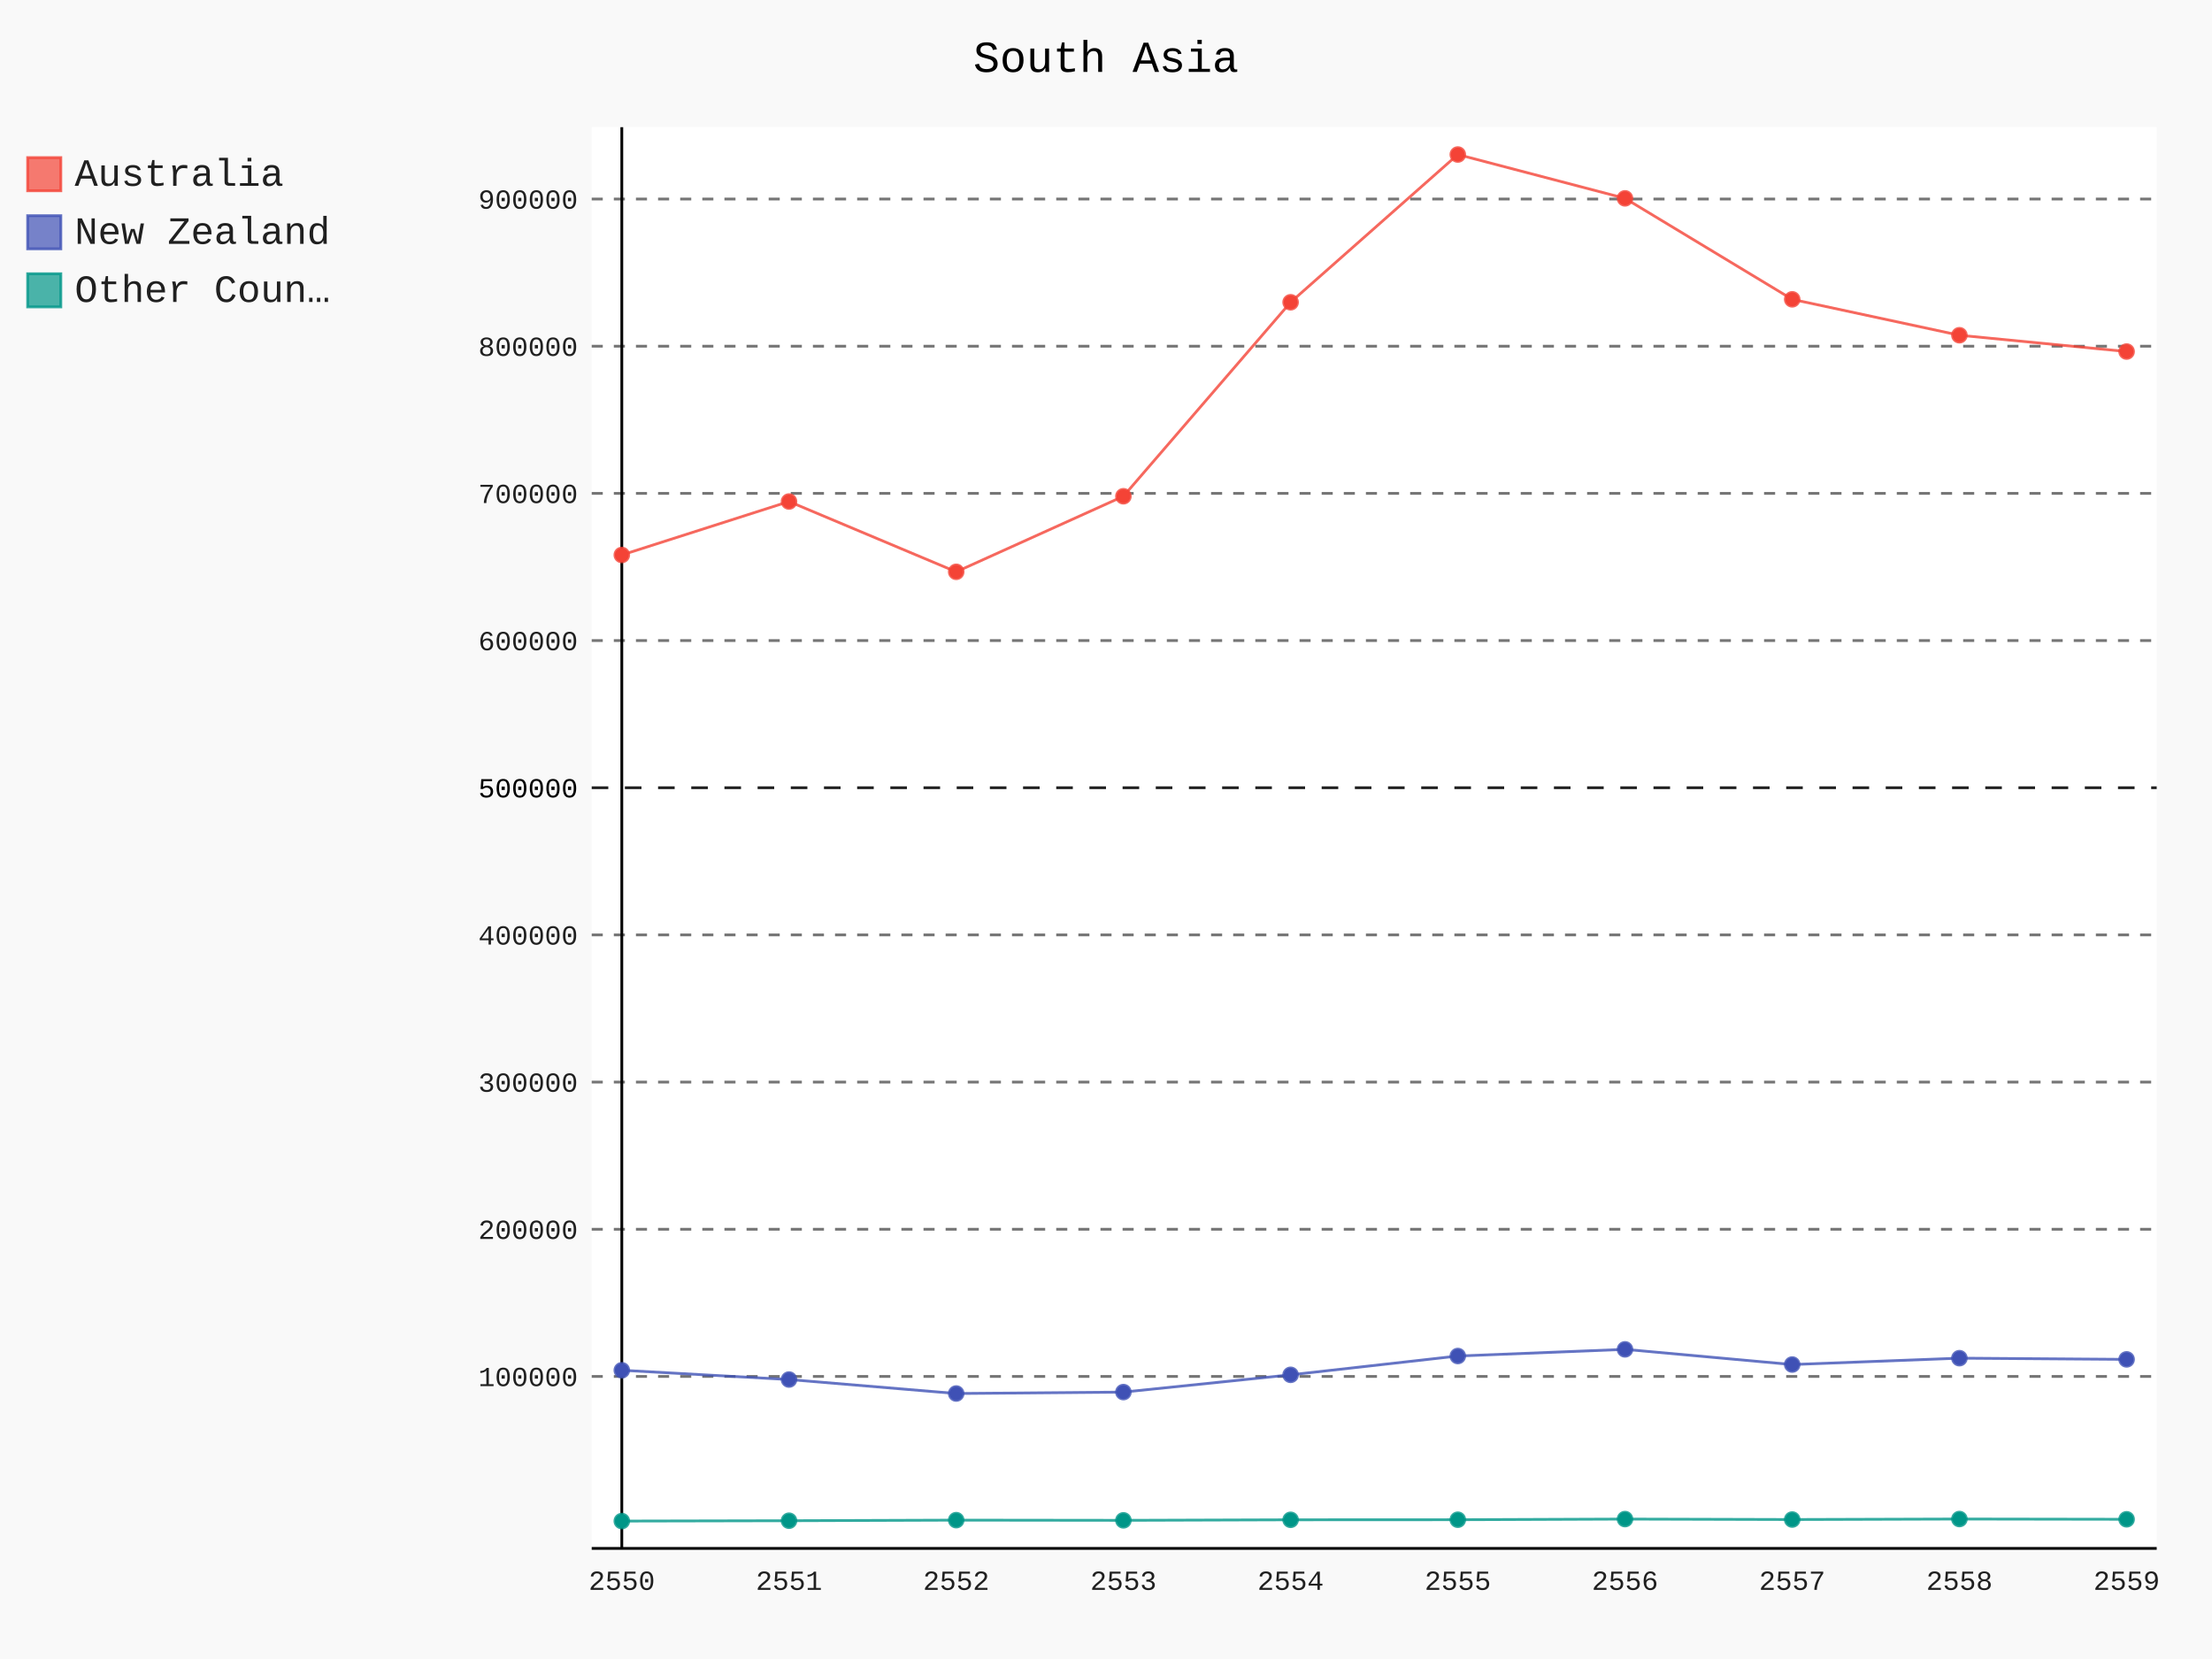
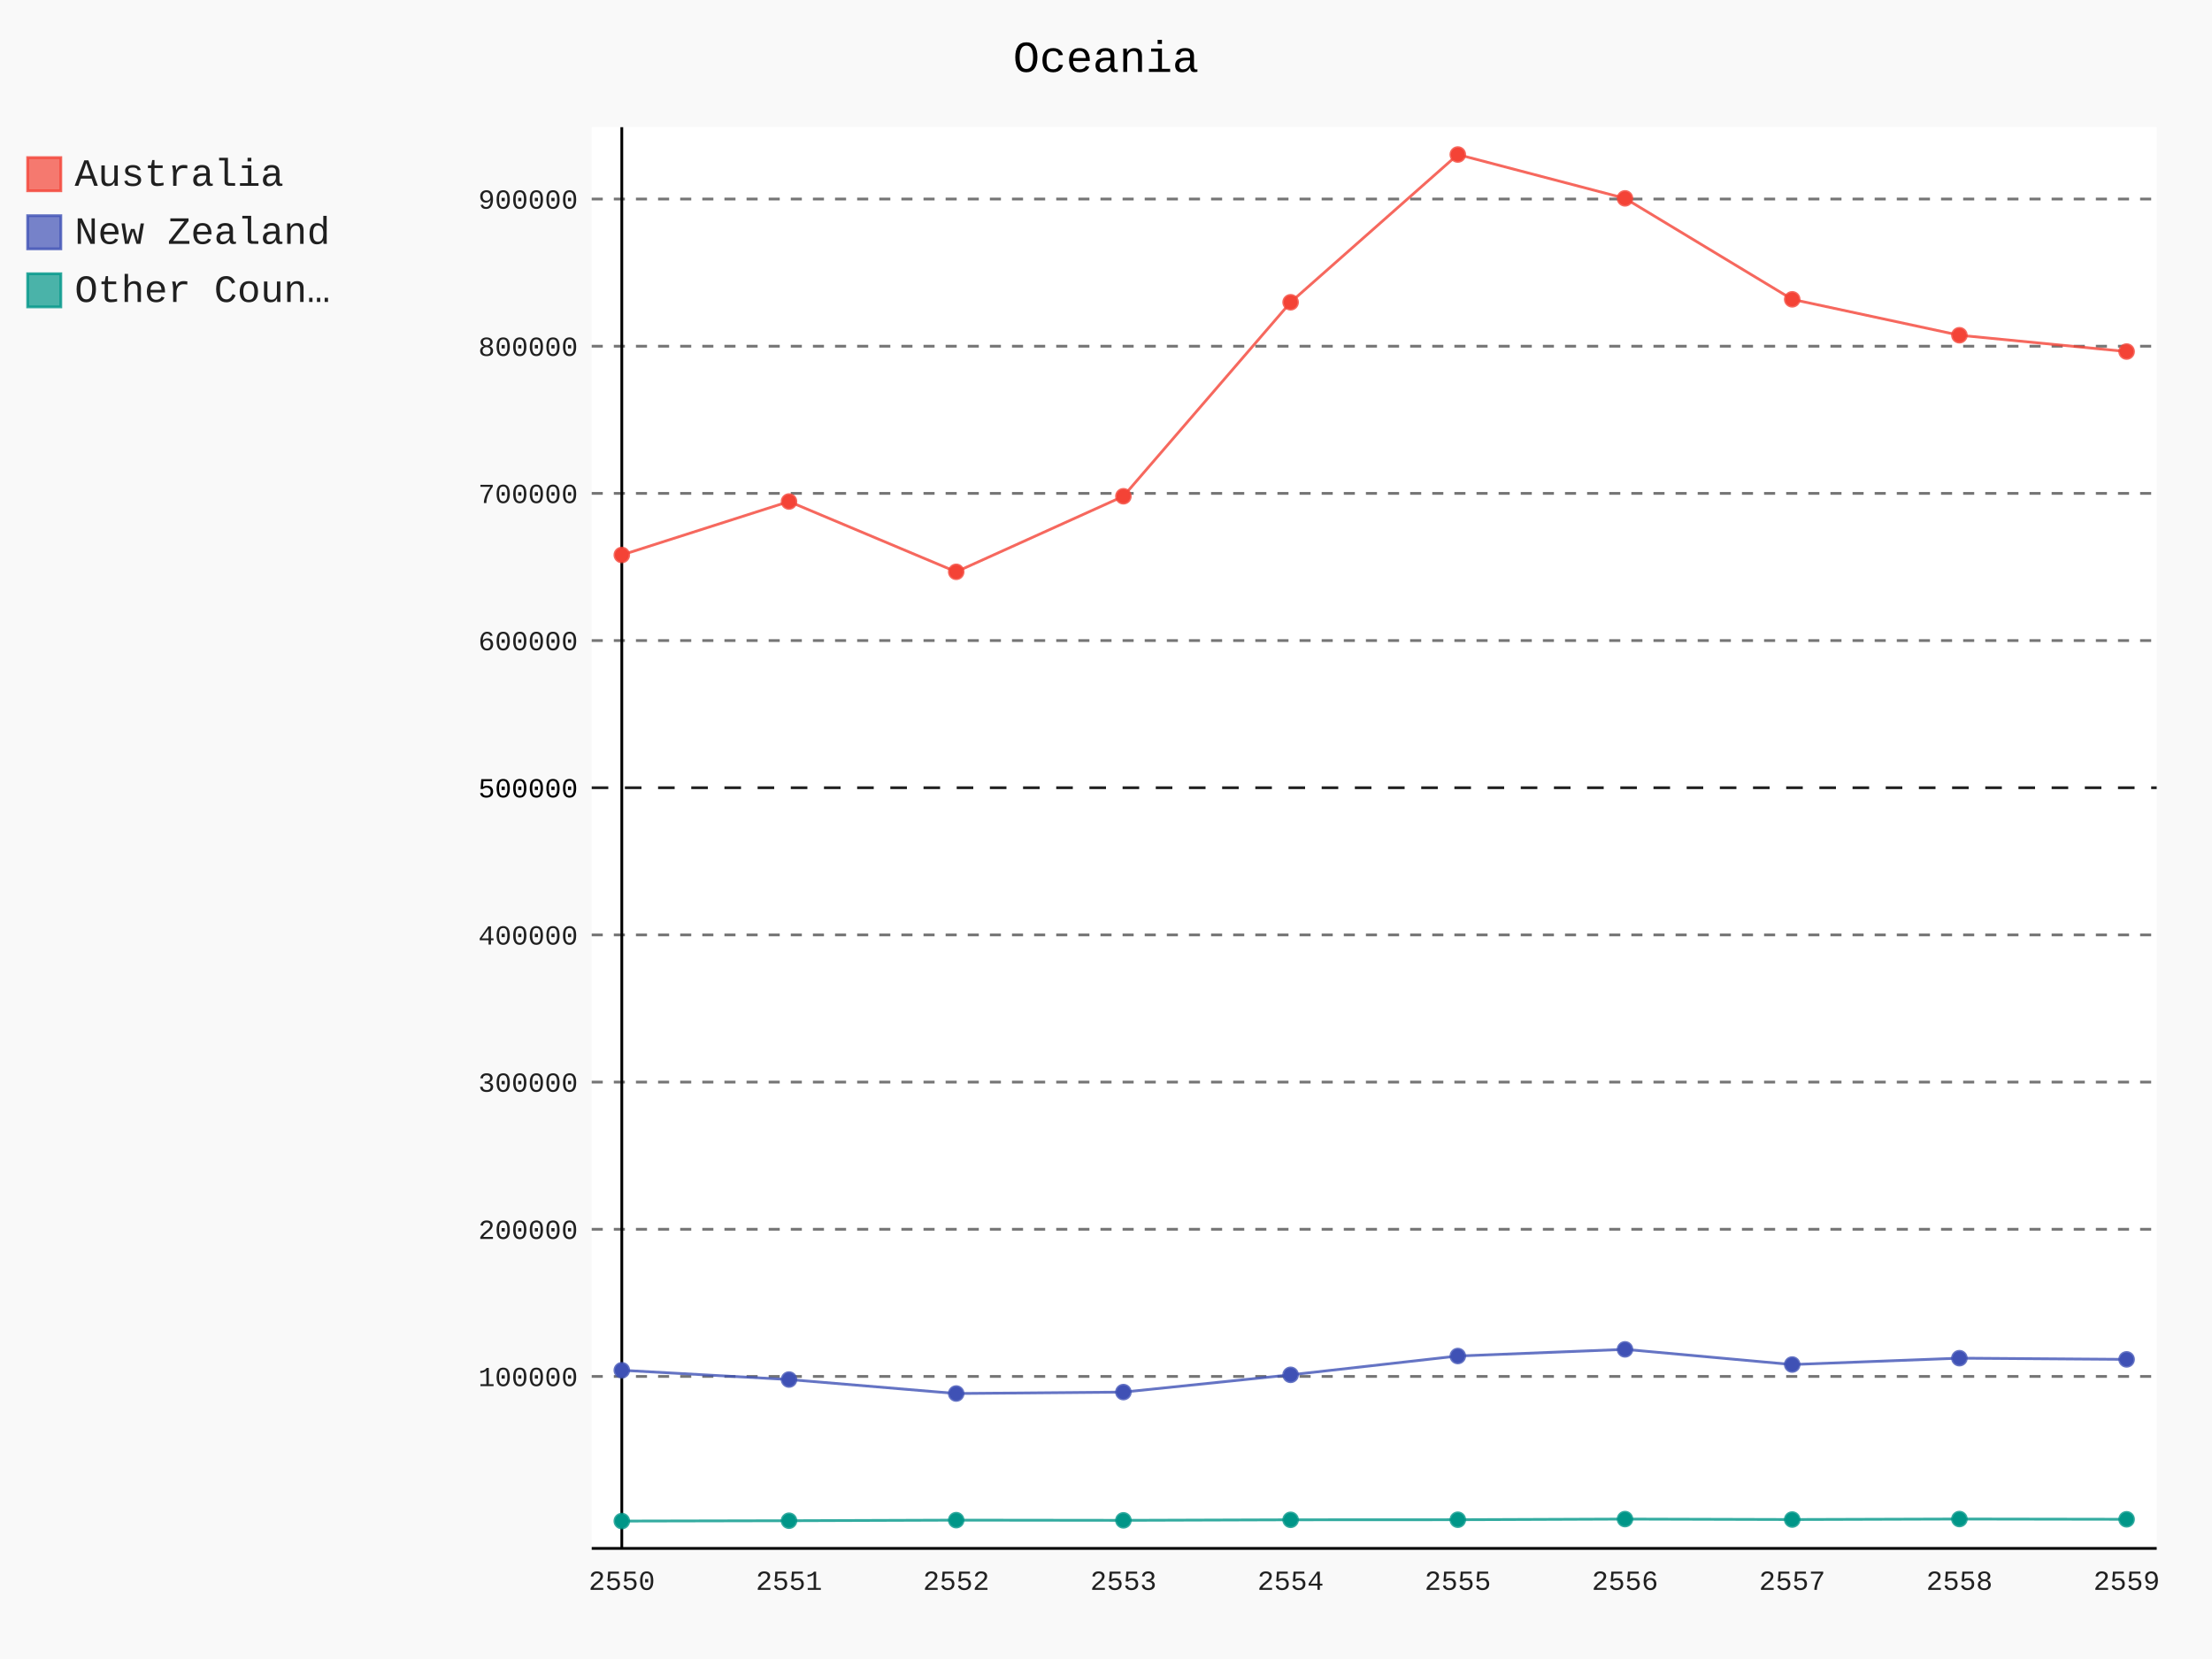
- <svg xmlns="http://www.w3.org/2000/svg" id="chart-cf26f8ad-b2d6-4524-b880-0f06d3b173b7" class="pygal-chart" viewBox="0 0 800 600">
+ <svg xmlns="http://www.w3.org/2000/svg" id="chart-8c56146e-6ca0-404e-8dac-ed572acd4910" class="pygal-chart" viewBox="0 0 800 600">
  <defs>
-     <style type="text/css">#chart-cf26f8ad-b2d6-4524-b880-0f06d3b173b7{-webkit-user-select:none;-webkit-font-smoothing:antialiased;font-family:Consolas,"Liberation Mono",Menlo,Courier,monospace}#chart-cf26f8ad-b2d6-4524-b880-0f06d3b173b7 .title{font-family:Consolas,"Liberation Mono",Menlo,Courier,monospace;font-size:16px}#chart-cf26f8ad-b2d6-4524-b880-0f06d3b173b7 .legends .legend text{font-family:Consolas,"Liberation Mono",Menlo,Courier,monospace;font-size:14px}#chart-cf26f8ad-b2d6-4524-b880-0f06d3b173b7 .axis text{font-family:Consolas,"Liberation Mono",Menlo,Courier,monospace;font-size:10px}#chart-cf26f8ad-b2d6-4524-b880-0f06d3b173b7 .axis text.major{font-family:Consolas,"Liberation Mono",Menlo,Courier,monospace;font-size:10px}#chart-cf26f8ad-b2d6-4524-b880-0f06d3b173b7 .text-overlay text.value{font-family:Consolas,"Liberation Mono",Menlo,Courier,monospace;font-size:16px}#chart-cf26f8ad-b2d6-4524-b880-0f06d3b173b7 .text-overlay text.label{font-family:Consolas,"Liberation Mono",Menlo,Courier,monospace;font-size:10px}#chart-cf26f8ad-b2d6-4524-b880-0f06d3b173b7 .tooltip{font-family:Consolas,"Liberation Mono",Menlo,Courier,monospace;font-size:14px}#chart-cf26f8ad-b2d6-4524-b880-0f06d3b173b7 text.no_data{font-family:Consolas,"Liberation Mono",Menlo,Courier,monospace;font-size:64px}
- #chart-cf26f8ad-b2d6-4524-b880-0f06d3b173b7{background-color:rgba(249,249,249,1)}#chart-cf26f8ad-b2d6-4524-b880-0f06d3b173b7 path,#chart-cf26f8ad-b2d6-4524-b880-0f06d3b173b7 line,#chart-cf26f8ad-b2d6-4524-b880-0f06d3b173b7 rect,#chart-cf26f8ad-b2d6-4524-b880-0f06d3b173b7 circle{-webkit-transition:150ms;-moz-transition:150ms;transition:150ms}#chart-cf26f8ad-b2d6-4524-b880-0f06d3b173b7 .graph &gt; .background{fill:rgba(249,249,249,1)}#chart-cf26f8ad-b2d6-4524-b880-0f06d3b173b7 .plot &gt; .background{fill:rgba(255,255,255,1)}#chart-cf26f8ad-b2d6-4524-b880-0f06d3b173b7 .graph{fill:rgba(0,0,0,.87)}#chart-cf26f8ad-b2d6-4524-b880-0f06d3b173b7 text.no_data{fill:rgba(0,0,0,1)}#chart-cf26f8ad-b2d6-4524-b880-0f06d3b173b7 .title{fill:rgba(0,0,0,1)}#chart-cf26f8ad-b2d6-4524-b880-0f06d3b173b7 .legends .legend text{fill:rgba(0,0,0,.87)}#chart-cf26f8ad-b2d6-4524-b880-0f06d3b173b7 .legends .legend:hover text{fill:rgba(0,0,0,1)}#chart-cf26f8ad-b2d6-4524-b880-0f06d3b173b7 .axis .line{stroke:rgba(0,0,0,1)}#chart-cf26f8ad-b2d6-4524-b880-0f06d3b173b7 .axis .guide.line{stroke:rgba(0,0,0,.54)}#chart-cf26f8ad-b2d6-4524-b880-0f06d3b173b7 .axis .major.line{stroke:rgba(0,0,0,.87)}#chart-cf26f8ad-b2d6-4524-b880-0f06d3b173b7 .axis text.major{fill:rgba(0,0,0,1)}#chart-cf26f8ad-b2d6-4524-b880-0f06d3b173b7 .axis.y .guides:hover .guide.line,#chart-cf26f8ad-b2d6-4524-b880-0f06d3b173b7 .line-graph .axis.x .guides:hover .guide.line,#chart-cf26f8ad-b2d6-4524-b880-0f06d3b173b7 .stackedline-graph .axis.x .guides:hover .guide.line,#chart-cf26f8ad-b2d6-4524-b880-0f06d3b173b7 .xy-graph .axis.x .guides:hover .guide.line{stroke:rgba(0,0,0,1)}#chart-cf26f8ad-b2d6-4524-b880-0f06d3b173b7 .axis .guides:hover text{fill:rgba(0,0,0,1)}#chart-cf26f8ad-b2d6-4524-b880-0f06d3b173b7 .reactive{fill-opacity:.7;stroke-opacity:.8}#chart-cf26f8ad-b2d6-4524-b880-0f06d3b173b7 .ci{stroke:rgba(0,0,0,.87)}#chart-cf26f8ad-b2d6-4524-b880-0f06d3b173b7 .reactive.active,#chart-cf26f8ad-b2d6-4524-b880-0f06d3b173b7 .active .reactive{fill-opacity:.8;stroke-opacity:.9;stroke-width:4}#chart-cf26f8ad-b2d6-4524-b880-0f06d3b173b7 .ci .reactive.active{stroke-width:1.5}#chart-cf26f8ad-b2d6-4524-b880-0f06d3b173b7 .series text{fill:rgba(0,0,0,1)}#chart-cf26f8ad-b2d6-4524-b880-0f06d3b173b7 .tooltip rect{fill:rgba(255,255,255,1);stroke:rgba(0,0,0,1);-webkit-transition:opacity 150ms;-moz-transition:opacity 150ms;transition:opacity 150ms}#chart-cf26f8ad-b2d6-4524-b880-0f06d3b173b7 .tooltip .label{fill:rgba(0,0,0,.87)}#chart-cf26f8ad-b2d6-4524-b880-0f06d3b173b7 .tooltip .label{fill:rgba(0,0,0,.87)}#chart-cf26f8ad-b2d6-4524-b880-0f06d3b173b7 .tooltip .legend{font-size:.8em;fill:rgba(0,0,0,.54)}#chart-cf26f8ad-b2d6-4524-b880-0f06d3b173b7 .tooltip .x_label{font-size:.6em;fill:rgba(0,0,0,1)}#chart-cf26f8ad-b2d6-4524-b880-0f06d3b173b7 .tooltip .xlink{font-size:.5em;text-decoration:underline}#chart-cf26f8ad-b2d6-4524-b880-0f06d3b173b7 .tooltip .value{font-size:1.5em}#chart-cf26f8ad-b2d6-4524-b880-0f06d3b173b7 .bound{font-size:.5em}#chart-cf26f8ad-b2d6-4524-b880-0f06d3b173b7 .max-value{font-size:.75em;fill:rgba(0,0,0,.54)}#chart-cf26f8ad-b2d6-4524-b880-0f06d3b173b7 .map-element{fill:rgba(255,255,255,1);stroke:rgba(0,0,0,.54) !important}#chart-cf26f8ad-b2d6-4524-b880-0f06d3b173b7 .map-element .reactive{fill-opacity:inherit;stroke-opacity:inherit}#chart-cf26f8ad-b2d6-4524-b880-0f06d3b173b7 .color-0,#chart-cf26f8ad-b2d6-4524-b880-0f06d3b173b7 .color-0 a:visited{stroke:#F44336;fill:#F44336}#chart-cf26f8ad-b2d6-4524-b880-0f06d3b173b7 .color-1,#chart-cf26f8ad-b2d6-4524-b880-0f06d3b173b7 .color-1 a:visited{stroke:#3F51B5;fill:#3F51B5}#chart-cf26f8ad-b2d6-4524-b880-0f06d3b173b7 .color-2,#chart-cf26f8ad-b2d6-4524-b880-0f06d3b173b7 .color-2 a:visited{stroke:#009688;fill:#009688}#chart-cf26f8ad-b2d6-4524-b880-0f06d3b173b7 .text-overlay .color-0 text{fill:black}#chart-cf26f8ad-b2d6-4524-b880-0f06d3b173b7 .text-overlay .color-1 text{fill:black}#chart-cf26f8ad-b2d6-4524-b880-0f06d3b173b7 .text-overlay .color-2 text{fill:black}
- #chart-cf26f8ad-b2d6-4524-b880-0f06d3b173b7 text.no_data{text-anchor:middle}#chart-cf26f8ad-b2d6-4524-b880-0f06d3b173b7 .guide.line{fill:none}#chart-cf26f8ad-b2d6-4524-b880-0f06d3b173b7 .centered{text-anchor:middle}#chart-cf26f8ad-b2d6-4524-b880-0f06d3b173b7 .title{text-anchor:middle}#chart-cf26f8ad-b2d6-4524-b880-0f06d3b173b7 .legends .legend text{fill-opacity:1}#chart-cf26f8ad-b2d6-4524-b880-0f06d3b173b7 .axis.x text{text-anchor:middle}#chart-cf26f8ad-b2d6-4524-b880-0f06d3b173b7 .axis.x:not(.web) text[transform]{text-anchor:start}#chart-cf26f8ad-b2d6-4524-b880-0f06d3b173b7 .axis.x:not(.web) text[transform].backwards{text-anchor:end}#chart-cf26f8ad-b2d6-4524-b880-0f06d3b173b7 .axis.y text{text-anchor:end}#chart-cf26f8ad-b2d6-4524-b880-0f06d3b173b7 .axis.y text[transform].backwards{text-anchor:start}#chart-cf26f8ad-b2d6-4524-b880-0f06d3b173b7 .axis.y2 text{text-anchor:start}#chart-cf26f8ad-b2d6-4524-b880-0f06d3b173b7 .axis.y2 text[transform].backwards{text-anchor:end}#chart-cf26f8ad-b2d6-4524-b880-0f06d3b173b7 .axis .guide.line{stroke-dasharray:4,4}#chart-cf26f8ad-b2d6-4524-b880-0f06d3b173b7 .axis .major.guide.line{stroke-dasharray:6,6}#chart-cf26f8ad-b2d6-4524-b880-0f06d3b173b7 .horizontal .axis.y .guide.line,#chart-cf26f8ad-b2d6-4524-b880-0f06d3b173b7 .horizontal .axis.y2 .guide.line,#chart-cf26f8ad-b2d6-4524-b880-0f06d3b173b7 .vertical .axis.x .guide.line{opacity:0}#chart-cf26f8ad-b2d6-4524-b880-0f06d3b173b7 .horizontal .axis.always_show .guide.line,#chart-cf26f8ad-b2d6-4524-b880-0f06d3b173b7 .vertical .axis.always_show .guide.line{opacity:1 !important}#chart-cf26f8ad-b2d6-4524-b880-0f06d3b173b7 .axis.y .guides:hover .guide.line,#chart-cf26f8ad-b2d6-4524-b880-0f06d3b173b7 .axis.y2 .guides:hover .guide.line,#chart-cf26f8ad-b2d6-4524-b880-0f06d3b173b7 .axis.x .guides:hover .guide.line{opacity:1}#chart-cf26f8ad-b2d6-4524-b880-0f06d3b173b7 .axis .guides:hover text{opacity:1}#chart-cf26f8ad-b2d6-4524-b880-0f06d3b173b7 .nofill{fill:none}#chart-cf26f8ad-b2d6-4524-b880-0f06d3b173b7 .subtle-fill{fill-opacity:.2}#chart-cf26f8ad-b2d6-4524-b880-0f06d3b173b7 .dot{stroke-width:1px;fill-opacity:1}#chart-cf26f8ad-b2d6-4524-b880-0f06d3b173b7 .dot.active{stroke-width:5px}#chart-cf26f8ad-b2d6-4524-b880-0f06d3b173b7 .dot.negative{fill:transparent}#chart-cf26f8ad-b2d6-4524-b880-0f06d3b173b7 text,#chart-cf26f8ad-b2d6-4524-b880-0f06d3b173b7 tspan{stroke:none !important}#chart-cf26f8ad-b2d6-4524-b880-0f06d3b173b7 .series text.active{opacity:1}#chart-cf26f8ad-b2d6-4524-b880-0f06d3b173b7 .tooltip rect{fill-opacity:.95;stroke-width:.5}#chart-cf26f8ad-b2d6-4524-b880-0f06d3b173b7 .tooltip text{fill-opacity:1}#chart-cf26f8ad-b2d6-4524-b880-0f06d3b173b7 .showable{visibility:hidden}#chart-cf26f8ad-b2d6-4524-b880-0f06d3b173b7 .showable.shown{visibility:visible}#chart-cf26f8ad-b2d6-4524-b880-0f06d3b173b7 .gauge-background{fill:rgba(229,229,229,1);stroke:none}#chart-cf26f8ad-b2d6-4524-b880-0f06d3b173b7 .bg-lines{stroke:rgba(249,249,249,1);stroke-width:2px}</style>
+     <style type="text/css">#chart-8c56146e-6ca0-404e-8dac-ed572acd4910{-webkit-user-select:none;-webkit-font-smoothing:antialiased;font-family:Consolas,"Liberation Mono",Menlo,Courier,monospace}#chart-8c56146e-6ca0-404e-8dac-ed572acd4910 .title{font-family:Consolas,"Liberation Mono",Menlo,Courier,monospace;font-size:16px}#chart-8c56146e-6ca0-404e-8dac-ed572acd4910 .legends .legend text{font-family:Consolas,"Liberation Mono",Menlo,Courier,monospace;font-size:14px}#chart-8c56146e-6ca0-404e-8dac-ed572acd4910 .axis text{font-family:Consolas,"Liberation Mono",Menlo,Courier,monospace;font-size:10px}#chart-8c56146e-6ca0-404e-8dac-ed572acd4910 .axis text.major{font-family:Consolas,"Liberation Mono",Menlo,Courier,monospace;font-size:10px}#chart-8c56146e-6ca0-404e-8dac-ed572acd4910 .text-overlay text.value{font-family:Consolas,"Liberation Mono",Menlo,Courier,monospace;font-size:16px}#chart-8c56146e-6ca0-404e-8dac-ed572acd4910 .text-overlay text.label{font-family:Consolas,"Liberation Mono",Menlo,Courier,monospace;font-size:10px}#chart-8c56146e-6ca0-404e-8dac-ed572acd4910 .tooltip{font-family:Consolas,"Liberation Mono",Menlo,Courier,monospace;font-size:14px}#chart-8c56146e-6ca0-404e-8dac-ed572acd4910 text.no_data{font-family:Consolas,"Liberation Mono",Menlo,Courier,monospace;font-size:64px}
+ #chart-8c56146e-6ca0-404e-8dac-ed572acd4910{background-color:rgba(249,249,249,1)}#chart-8c56146e-6ca0-404e-8dac-ed572acd4910 path,#chart-8c56146e-6ca0-404e-8dac-ed572acd4910 line,#chart-8c56146e-6ca0-404e-8dac-ed572acd4910 rect,#chart-8c56146e-6ca0-404e-8dac-ed572acd4910 circle{-webkit-transition:150ms;-moz-transition:150ms;transition:150ms}#chart-8c56146e-6ca0-404e-8dac-ed572acd4910 .graph &gt; .background{fill:rgba(249,249,249,1)}#chart-8c56146e-6ca0-404e-8dac-ed572acd4910 .plot &gt; .background{fill:rgba(255,255,255,1)}#chart-8c56146e-6ca0-404e-8dac-ed572acd4910 .graph{fill:rgba(0,0,0,.87)}#chart-8c56146e-6ca0-404e-8dac-ed572acd4910 text.no_data{fill:rgba(0,0,0,1)}#chart-8c56146e-6ca0-404e-8dac-ed572acd4910 .title{fill:rgba(0,0,0,1)}#chart-8c56146e-6ca0-404e-8dac-ed572acd4910 .legends .legend text{fill:rgba(0,0,0,.87)}#chart-8c56146e-6ca0-404e-8dac-ed572acd4910 .legends .legend:hover text{fill:rgba(0,0,0,1)}#chart-8c56146e-6ca0-404e-8dac-ed572acd4910 .axis .line{stroke:rgba(0,0,0,1)}#chart-8c56146e-6ca0-404e-8dac-ed572acd4910 .axis .guide.line{stroke:rgba(0,0,0,.54)}#chart-8c56146e-6ca0-404e-8dac-ed572acd4910 .axis .major.line{stroke:rgba(0,0,0,.87)}#chart-8c56146e-6ca0-404e-8dac-ed572acd4910 .axis text.major{fill:rgba(0,0,0,1)}#chart-8c56146e-6ca0-404e-8dac-ed572acd4910 .axis.y .guides:hover .guide.line,#chart-8c56146e-6ca0-404e-8dac-ed572acd4910 .line-graph .axis.x .guides:hover .guide.line,#chart-8c56146e-6ca0-404e-8dac-ed572acd4910 .stackedline-graph .axis.x .guides:hover .guide.line,#chart-8c56146e-6ca0-404e-8dac-ed572acd4910 .xy-graph .axis.x .guides:hover .guide.line{stroke:rgba(0,0,0,1)}#chart-8c56146e-6ca0-404e-8dac-ed572acd4910 .axis .guides:hover text{fill:rgba(0,0,0,1)}#chart-8c56146e-6ca0-404e-8dac-ed572acd4910 .reactive{fill-opacity:.7;stroke-opacity:.8}#chart-8c56146e-6ca0-404e-8dac-ed572acd4910 .ci{stroke:rgba(0,0,0,.87)}#chart-8c56146e-6ca0-404e-8dac-ed572acd4910 .reactive.active,#chart-8c56146e-6ca0-404e-8dac-ed572acd4910 .active .reactive{fill-opacity:.8;stroke-opacity:.9;stroke-width:4}#chart-8c56146e-6ca0-404e-8dac-ed572acd4910 .ci .reactive.active{stroke-width:1.5}#chart-8c56146e-6ca0-404e-8dac-ed572acd4910 .series text{fill:rgba(0,0,0,1)}#chart-8c56146e-6ca0-404e-8dac-ed572acd4910 .tooltip rect{fill:rgba(255,255,255,1);stroke:rgba(0,0,0,1);-webkit-transition:opacity 150ms;-moz-transition:opacity 150ms;transition:opacity 150ms}#chart-8c56146e-6ca0-404e-8dac-ed572acd4910 .tooltip .label{fill:rgba(0,0,0,.87)}#chart-8c56146e-6ca0-404e-8dac-ed572acd4910 .tooltip .label{fill:rgba(0,0,0,.87)}#chart-8c56146e-6ca0-404e-8dac-ed572acd4910 .tooltip .legend{font-size:.8em;fill:rgba(0,0,0,.54)}#chart-8c56146e-6ca0-404e-8dac-ed572acd4910 .tooltip .x_label{font-size:.6em;fill:rgba(0,0,0,1)}#chart-8c56146e-6ca0-404e-8dac-ed572acd4910 .tooltip .xlink{font-size:.5em;text-decoration:underline}#chart-8c56146e-6ca0-404e-8dac-ed572acd4910 .tooltip .value{font-size:1.5em}#chart-8c56146e-6ca0-404e-8dac-ed572acd4910 .bound{font-size:.5em}#chart-8c56146e-6ca0-404e-8dac-ed572acd4910 .max-value{font-size:.75em;fill:rgba(0,0,0,.54)}#chart-8c56146e-6ca0-404e-8dac-ed572acd4910 .map-element{fill:rgba(255,255,255,1);stroke:rgba(0,0,0,.54) !important}#chart-8c56146e-6ca0-404e-8dac-ed572acd4910 .map-element .reactive{fill-opacity:inherit;stroke-opacity:inherit}#chart-8c56146e-6ca0-404e-8dac-ed572acd4910 .color-0,#chart-8c56146e-6ca0-404e-8dac-ed572acd4910 .color-0 a:visited{stroke:#F44336;fill:#F44336}#chart-8c56146e-6ca0-404e-8dac-ed572acd4910 .color-1,#chart-8c56146e-6ca0-404e-8dac-ed572acd4910 .color-1 a:visited{stroke:#3F51B5;fill:#3F51B5}#chart-8c56146e-6ca0-404e-8dac-ed572acd4910 .color-2,#chart-8c56146e-6ca0-404e-8dac-ed572acd4910 .color-2 a:visited{stroke:#009688;fill:#009688}#chart-8c56146e-6ca0-404e-8dac-ed572acd4910 .text-overlay .color-0 text{fill:black}#chart-8c56146e-6ca0-404e-8dac-ed572acd4910 .text-overlay .color-1 text{fill:black}#chart-8c56146e-6ca0-404e-8dac-ed572acd4910 .text-overlay .color-2 text{fill:black}
+ #chart-8c56146e-6ca0-404e-8dac-ed572acd4910 text.no_data{text-anchor:middle}#chart-8c56146e-6ca0-404e-8dac-ed572acd4910 .guide.line{fill:none}#chart-8c56146e-6ca0-404e-8dac-ed572acd4910 .centered{text-anchor:middle}#chart-8c56146e-6ca0-404e-8dac-ed572acd4910 .title{text-anchor:middle}#chart-8c56146e-6ca0-404e-8dac-ed572acd4910 .legends .legend text{fill-opacity:1}#chart-8c56146e-6ca0-404e-8dac-ed572acd4910 .axis.x text{text-anchor:middle}#chart-8c56146e-6ca0-404e-8dac-ed572acd4910 .axis.x:not(.web) text[transform]{text-anchor:start}#chart-8c56146e-6ca0-404e-8dac-ed572acd4910 .axis.x:not(.web) text[transform].backwards{text-anchor:end}#chart-8c56146e-6ca0-404e-8dac-ed572acd4910 .axis.y text{text-anchor:end}#chart-8c56146e-6ca0-404e-8dac-ed572acd4910 .axis.y text[transform].backwards{text-anchor:start}#chart-8c56146e-6ca0-404e-8dac-ed572acd4910 .axis.y2 text{text-anchor:start}#chart-8c56146e-6ca0-404e-8dac-ed572acd4910 .axis.y2 text[transform].backwards{text-anchor:end}#chart-8c56146e-6ca0-404e-8dac-ed572acd4910 .axis .guide.line{stroke-dasharray:4,4}#chart-8c56146e-6ca0-404e-8dac-ed572acd4910 .axis .major.guide.line{stroke-dasharray:6,6}#chart-8c56146e-6ca0-404e-8dac-ed572acd4910 .horizontal .axis.y .guide.line,#chart-8c56146e-6ca0-404e-8dac-ed572acd4910 .horizontal .axis.y2 .guide.line,#chart-8c56146e-6ca0-404e-8dac-ed572acd4910 .vertical .axis.x .guide.line{opacity:0}#chart-8c56146e-6ca0-404e-8dac-ed572acd4910 .horizontal .axis.always_show .guide.line,#chart-8c56146e-6ca0-404e-8dac-ed572acd4910 .vertical .axis.always_show .guide.line{opacity:1 !important}#chart-8c56146e-6ca0-404e-8dac-ed572acd4910 .axis.y .guides:hover .guide.line,#chart-8c56146e-6ca0-404e-8dac-ed572acd4910 .axis.y2 .guides:hover .guide.line,#chart-8c56146e-6ca0-404e-8dac-ed572acd4910 .axis.x .guides:hover .guide.line{opacity:1}#chart-8c56146e-6ca0-404e-8dac-ed572acd4910 .axis .guides:hover text{opacity:1}#chart-8c56146e-6ca0-404e-8dac-ed572acd4910 .nofill{fill:none}#chart-8c56146e-6ca0-404e-8dac-ed572acd4910 .subtle-fill{fill-opacity:.2}#chart-8c56146e-6ca0-404e-8dac-ed572acd4910 .dot{stroke-width:1px;fill-opacity:1}#chart-8c56146e-6ca0-404e-8dac-ed572acd4910 .dot.active{stroke-width:5px}#chart-8c56146e-6ca0-404e-8dac-ed572acd4910 .dot.negative{fill:transparent}#chart-8c56146e-6ca0-404e-8dac-ed572acd4910 text,#chart-8c56146e-6ca0-404e-8dac-ed572acd4910 tspan{stroke:none !important}#chart-8c56146e-6ca0-404e-8dac-ed572acd4910 .series text.active{opacity:1}#chart-8c56146e-6ca0-404e-8dac-ed572acd4910 .tooltip rect{fill-opacity:.95;stroke-width:.5}#chart-8c56146e-6ca0-404e-8dac-ed572acd4910 .tooltip text{fill-opacity:1}#chart-8c56146e-6ca0-404e-8dac-ed572acd4910 .showable{visibility:hidden}#chart-8c56146e-6ca0-404e-8dac-ed572acd4910 .showable.shown{visibility:visible}#chart-8c56146e-6ca0-404e-8dac-ed572acd4910 .gauge-background{fill:rgba(229,229,229,1);stroke:none}#chart-8c56146e-6ca0-404e-8dac-ed572acd4910 .bg-lines{stroke:rgba(249,249,249,1);stroke-width:2px}</style>
  </defs>
  <g class="graph line-graph vertical">
    <rect class="background" height="600" width="800" x="0" y="0" />
    <g class="plot" transform="translate(214, 46)">
      <rect class="background" height="514" width="566.0" x="0" y="0" />
      <g class="axis y always_show">
        <path class="line" d="M0 514 h566" />
        <g class="guides">
          <path class="guide line" d="M0 451.807 h566" />
          <text class="" x="-5" y="455.307">100000</text>
        </g>
        <g class="guides">
          <path class="guide line" d="M0 398.579 h566" />
          <text class="" x="-5" y="402.079">200000</text>
        </g>
        <g class="guides">
          <path class="guide line" d="M0 345.351 h566" />
          <text class="" x="-5" y="348.851">300000</text>
        </g>
        <g class="guides">
          <path class="guide line" d="M0 292.123 h566" />
          <text class="" x="-5" y="295.623">400000</text>
        </g>
        <g class="guides">
          <path class="major guide line" d="M0 238.894 h566" />
          <text class="major" x="-5" y="242.394">500000</text>
        </g>
        <g class="guides">
          <path class="guide line" d="M0 185.666 h566" />
          <text class="" x="-5" y="189.166">600000</text>
        </g>
        <g class="guides">
          <path class="guide line" d="M0 132.438 h566" />
          <text class="" x="-5" y="135.938">700000</text>
        </g>
        <g class="guides">
          <path class="guide line" d="M0 79.21 h566" />
          <text class="" x="-5" y="82.71">800000</text>
        </g>
        <g class="guides">
          <path class="guide line" d="M0 25.981 h566" />
          <text class="" x="-5" y="29.481">900000</text>
        </g>
      </g>
      <g class="axis x">
        <g class="guides">
          <path class="line" d="M10.885 0 v514" />
          <text class="" x="10.885" y="529.0">2550</text>
        </g>
        <g class="guides">
          <path class="guide line" d="M71.355 0 v514" />
          <text class="" x="71.355" y="529.0">2551</text>
        </g>
        <g class="guides">
          <path class="guide line" d="M131.825 0 v514" />
          <text class="" x="131.825" y="529.0">2552</text>
        </g>
        <g class="guides">
          <path class="guide line" d="M192.295 0 v514" />
          <text class="" x="192.295" y="529.0">2553</text>
        </g>
        <g class="guides">
          <path class="guide line" d="M252.765 0 v514" />
          <text class="" x="252.765" y="529.0">2554</text>
        </g>
        <g class="guides">
          <path class="guide line" d="M313.235 0 v514" />
          <text class="" x="313.235" y="529.0">2555</text>
        </g>
        <g class="guides">
          <path class="guide line" d="M373.705 0 v514" />
          <text class="" x="373.705" y="529.0">2556</text>
        </g>
        <g class="guides">
          <path class="guide line" d="M434.175 0 v514" />
          <text class="" x="434.175" y="529.0">2557</text>
        </g>
        <g class="guides">
          <path class="guide line" d="M494.645 0 v514" />
          <text class="" x="494.645" y="529.0">2558</text>
        </g>
        <g class="guides">
          <path class="guide line" d="M555.115 0 v514" />
          <text class="" x="555.115" y="529.0">2559</text>
        </g>
      </g>
      <g class="series serie-0 color-0">
        <path class="line reactive nofill" d="M10.885 154.715 L71.355 135.38 131.825 160.806 192.295 133.478 252.765 63.318 313.235 9.885 373.705 25.737 434.175 62.254 494.645 75.244 555.115 81.142" />
      </g>
      <g class="series serie-1 color-1">
        <path class="line reactive nofill" d="M10.885 449.575 L71.355 452.928 131.825 457.983 192.295 457.469 252.765 451.226 313.235 444.424 373.705 442.016 434.175 447.506 494.645 445.201 555.115 445.636" />
      </g>
      <g class="series serie-2 color-2">
        <path class="line reactive nofill" d="M10.885 504.115 L71.355 503.99 131.825 503.781 192.295 503.853 252.765 503.659 313.235 503.629 373.705 503.396 434.175 503.561 494.645 503.377 555.115 503.473" />
      </g>
    </g>
    <g class="titles">
-       <text class="title plot_title" x="400.0" y="26">South Asia</text>
+       <text class="title plot_title" x="400.0" y="26">Oceania</text>
    </g>
    <g class="plot overlay" transform="translate(214, 46)">
      <g class="series serie-0 color-0">
        <g class="dots">
          <circle class="dot reactive tooltip-trigger" cx="10.885" cy="154.715" r="2.5" />
        </g>
        <g class="dots">
          <circle class="dot reactive tooltip-trigger" cx="71.355" cy="135.38" r="2.5" />
        </g>
        <g class="dots">
          <circle class="dot reactive tooltip-trigger" cx="131.825" cy="160.806" r="2.5" />
        </g>
        <g class="dots">
          <circle class="dot reactive tooltip-trigger" cx="192.295" cy="133.478" r="2.5" />
        </g>
        <g class="dots">
          <circle class="dot reactive tooltip-trigger" cx="252.765" cy="63.318" r="2.5" />
        </g>
        <g class="dots">
          <circle class="dot reactive tooltip-trigger" cx="313.235" cy="9.885" r="2.5" />
        </g>
        <g class="dots">
          <circle class="dot reactive tooltip-trigger" cx="373.705" cy="25.737" r="2.5" />
        </g>
        <g class="dots">
          <circle class="dot reactive tooltip-trigger" cx="434.175" cy="62.254" r="2.5" />
        </g>
        <g class="dots">
          <circle class="dot reactive tooltip-trigger" cx="494.645" cy="75.244" r="2.5" />
        </g>
        <g class="dots">
          <circle class="dot reactive tooltip-trigger" cx="555.115" cy="81.142" r="2.5" />
        </g>
      </g>
      <g class="series serie-1 color-1">
        <g class="dots">
          <circle class="dot reactive tooltip-trigger" cx="10.885" cy="449.575" r="2.5" />
        </g>
        <g class="dots">
          <circle class="dot reactive tooltip-trigger" cx="71.355" cy="452.928" r="2.5" />
        </g>
        <g class="dots">
          <circle class="dot reactive tooltip-trigger" cx="131.825" cy="457.983" r="2.5" />
        </g>
        <g class="dots">
          <circle class="dot reactive tooltip-trigger" cx="192.295" cy="457.469" r="2.5" />
        </g>
        <g class="dots">
          <circle class="dot reactive tooltip-trigger" cx="252.765" cy="451.226" r="2.5" />
        </g>
        <g class="dots">
          <circle class="dot reactive tooltip-trigger" cx="313.235" cy="444.424" r="2.5" />
        </g>
        <g class="dots">
          <circle class="dot reactive tooltip-trigger" cx="373.705" cy="442.016" r="2.5" />
        </g>
        <g class="dots">
          <circle class="dot reactive tooltip-trigger" cx="434.175" cy="447.506" r="2.5" />
        </g>
        <g class="dots">
          <circle class="dot reactive tooltip-trigger" cx="494.645" cy="445.201" r="2.5" />
        </g>
        <g class="dots">
          <circle class="dot reactive tooltip-trigger" cx="555.115" cy="445.636" r="2.5" />
        </g>
      </g>
      <g class="series serie-2 color-2">
        <g class="dots">
          <circle class="dot reactive tooltip-trigger" cx="10.885" cy="504.115" r="2.5" />
        </g>
        <g class="dots">
          <circle class="dot reactive tooltip-trigger" cx="71.355" cy="503.99" r="2.5" />
        </g>
        <g class="dots">
          <circle class="dot reactive tooltip-trigger" cx="131.825" cy="503.781" r="2.5" />
        </g>
        <g class="dots">
          <circle class="dot reactive tooltip-trigger" cx="192.295" cy="503.853" r="2.5" />
        </g>
        <g class="dots">
          <circle class="dot reactive tooltip-trigger" cx="252.765" cy="503.659" r="2.5" />
        </g>
        <g class="dots">
          <circle class="dot reactive tooltip-trigger" cx="313.235" cy="503.629" r="2.5" />
        </g>
        <g class="dots">
          <circle class="dot reactive tooltip-trigger" cx="373.705" cy="503.396" r="2.5" />
        </g>
        <g class="dots">
          <circle class="dot reactive tooltip-trigger" cx="434.175" cy="503.561" r="2.5" />
        </g>
        <g class="dots">
          <circle class="dot reactive tooltip-trigger" cx="494.645" cy="503.377" r="2.5" />
        </g>
        <g class="dots">
          <circle class="dot reactive tooltip-trigger" cx="555.115" cy="503.473" r="2.5" />
        </g>
      </g>
    </g>
    <g class="plot text-overlay" transform="translate(214, 46)">
      <g class="series serie-0 color-0" />
      <g class="series serie-1 color-1" />
      <g class="series serie-2 color-2" />
    </g>
    <g class="plot tooltip-overlay" transform="translate(214, 46)">
      <g class="tooltip" style="opacity: 0" transform="translate(0 0)">
        <rect class="tooltip-box" height="0" rx="0" ry="0" width="0" />
        <g class="text" />
      </g>
    </g>
    <g class="legends" transform="translate(10, 56)">
      <g class="legend reactive activate-serie" id="activate-serie-0">
        <rect class="color-0 reactive" height="12" width="12" x="0.0" y="1.0" />
        <text x="17.0" y="11.2">    Australia</text>
      </g>
      <g class="legend reactive activate-serie" id="activate-serie-1">
        <rect class="color-1 reactive" height="12" width="12" x="0.0" y="22.0" />
        <text x="17.0" y="32.2">    New Zealand</text>
      </g>
      <g class="legend reactive activate-serie" id="activate-serie-2">
        <rect class="color-2 reactive" height="12" width="12" x="0.0" y="43.0" />
        <text x="17.0" y="53.2">    Other Coun…</text>
      </g>
    </g>
    <g class="legends" transform="translate(790, 56)" />
  </g>
</svg>
